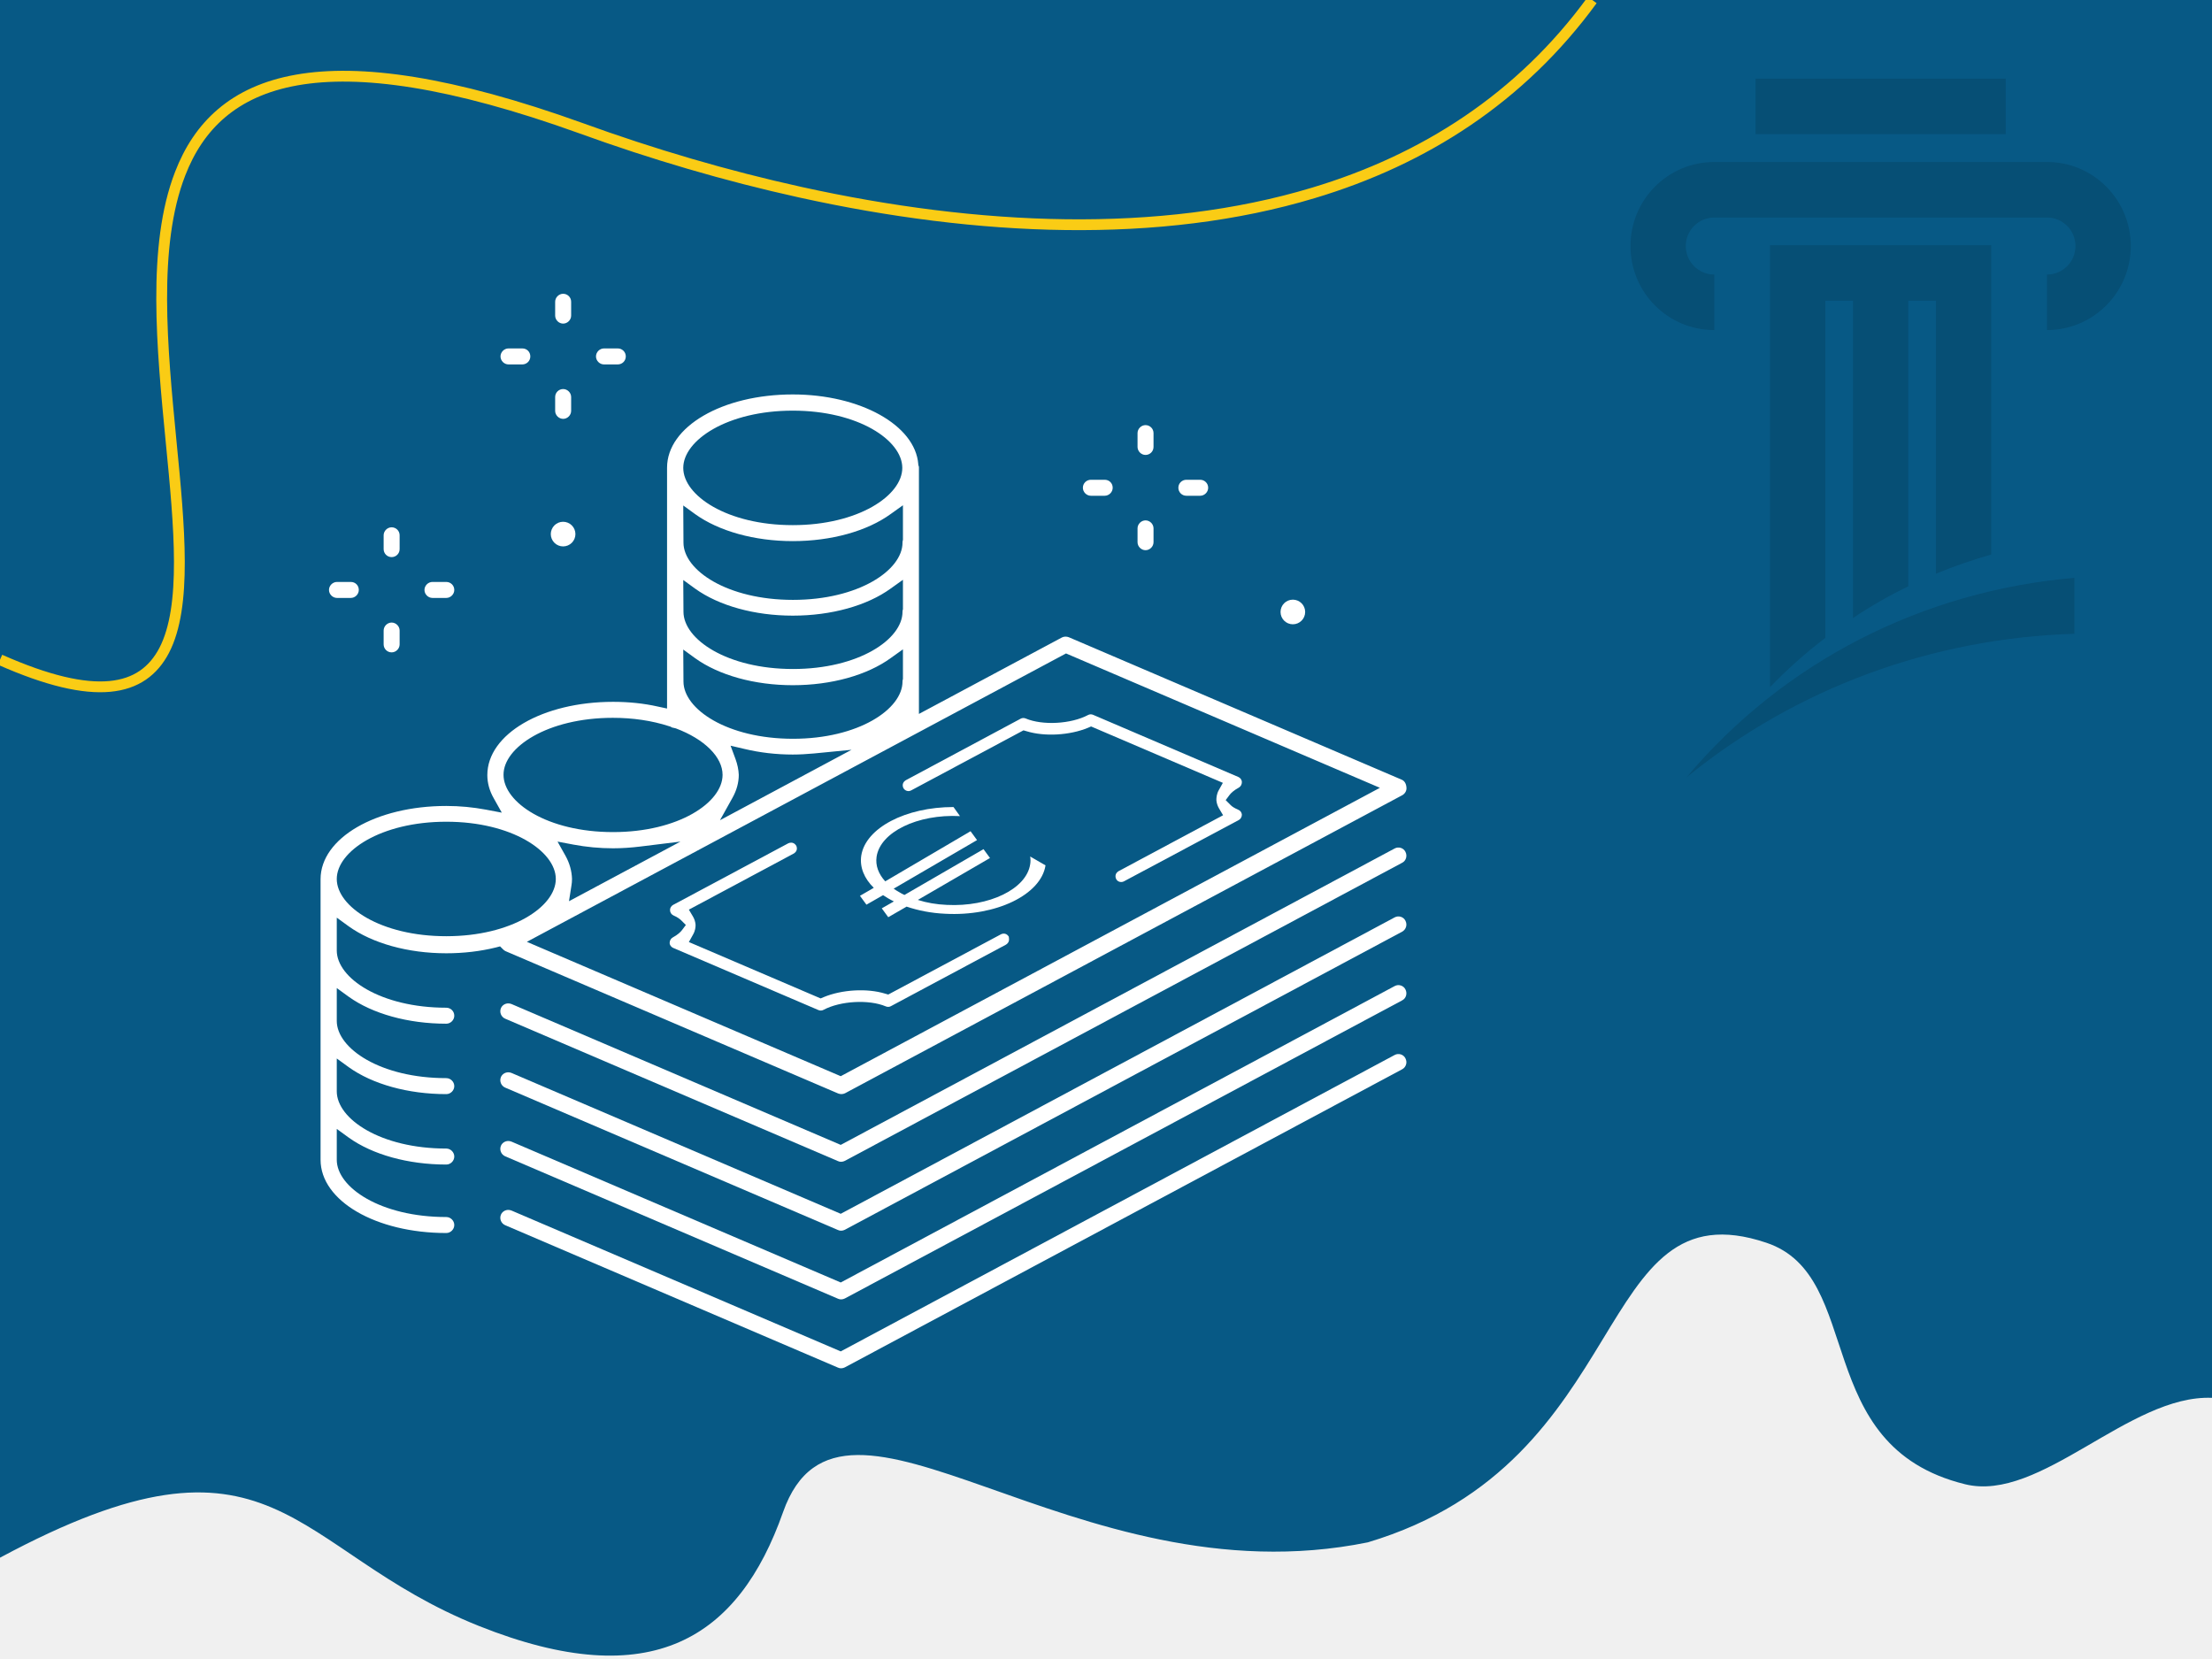
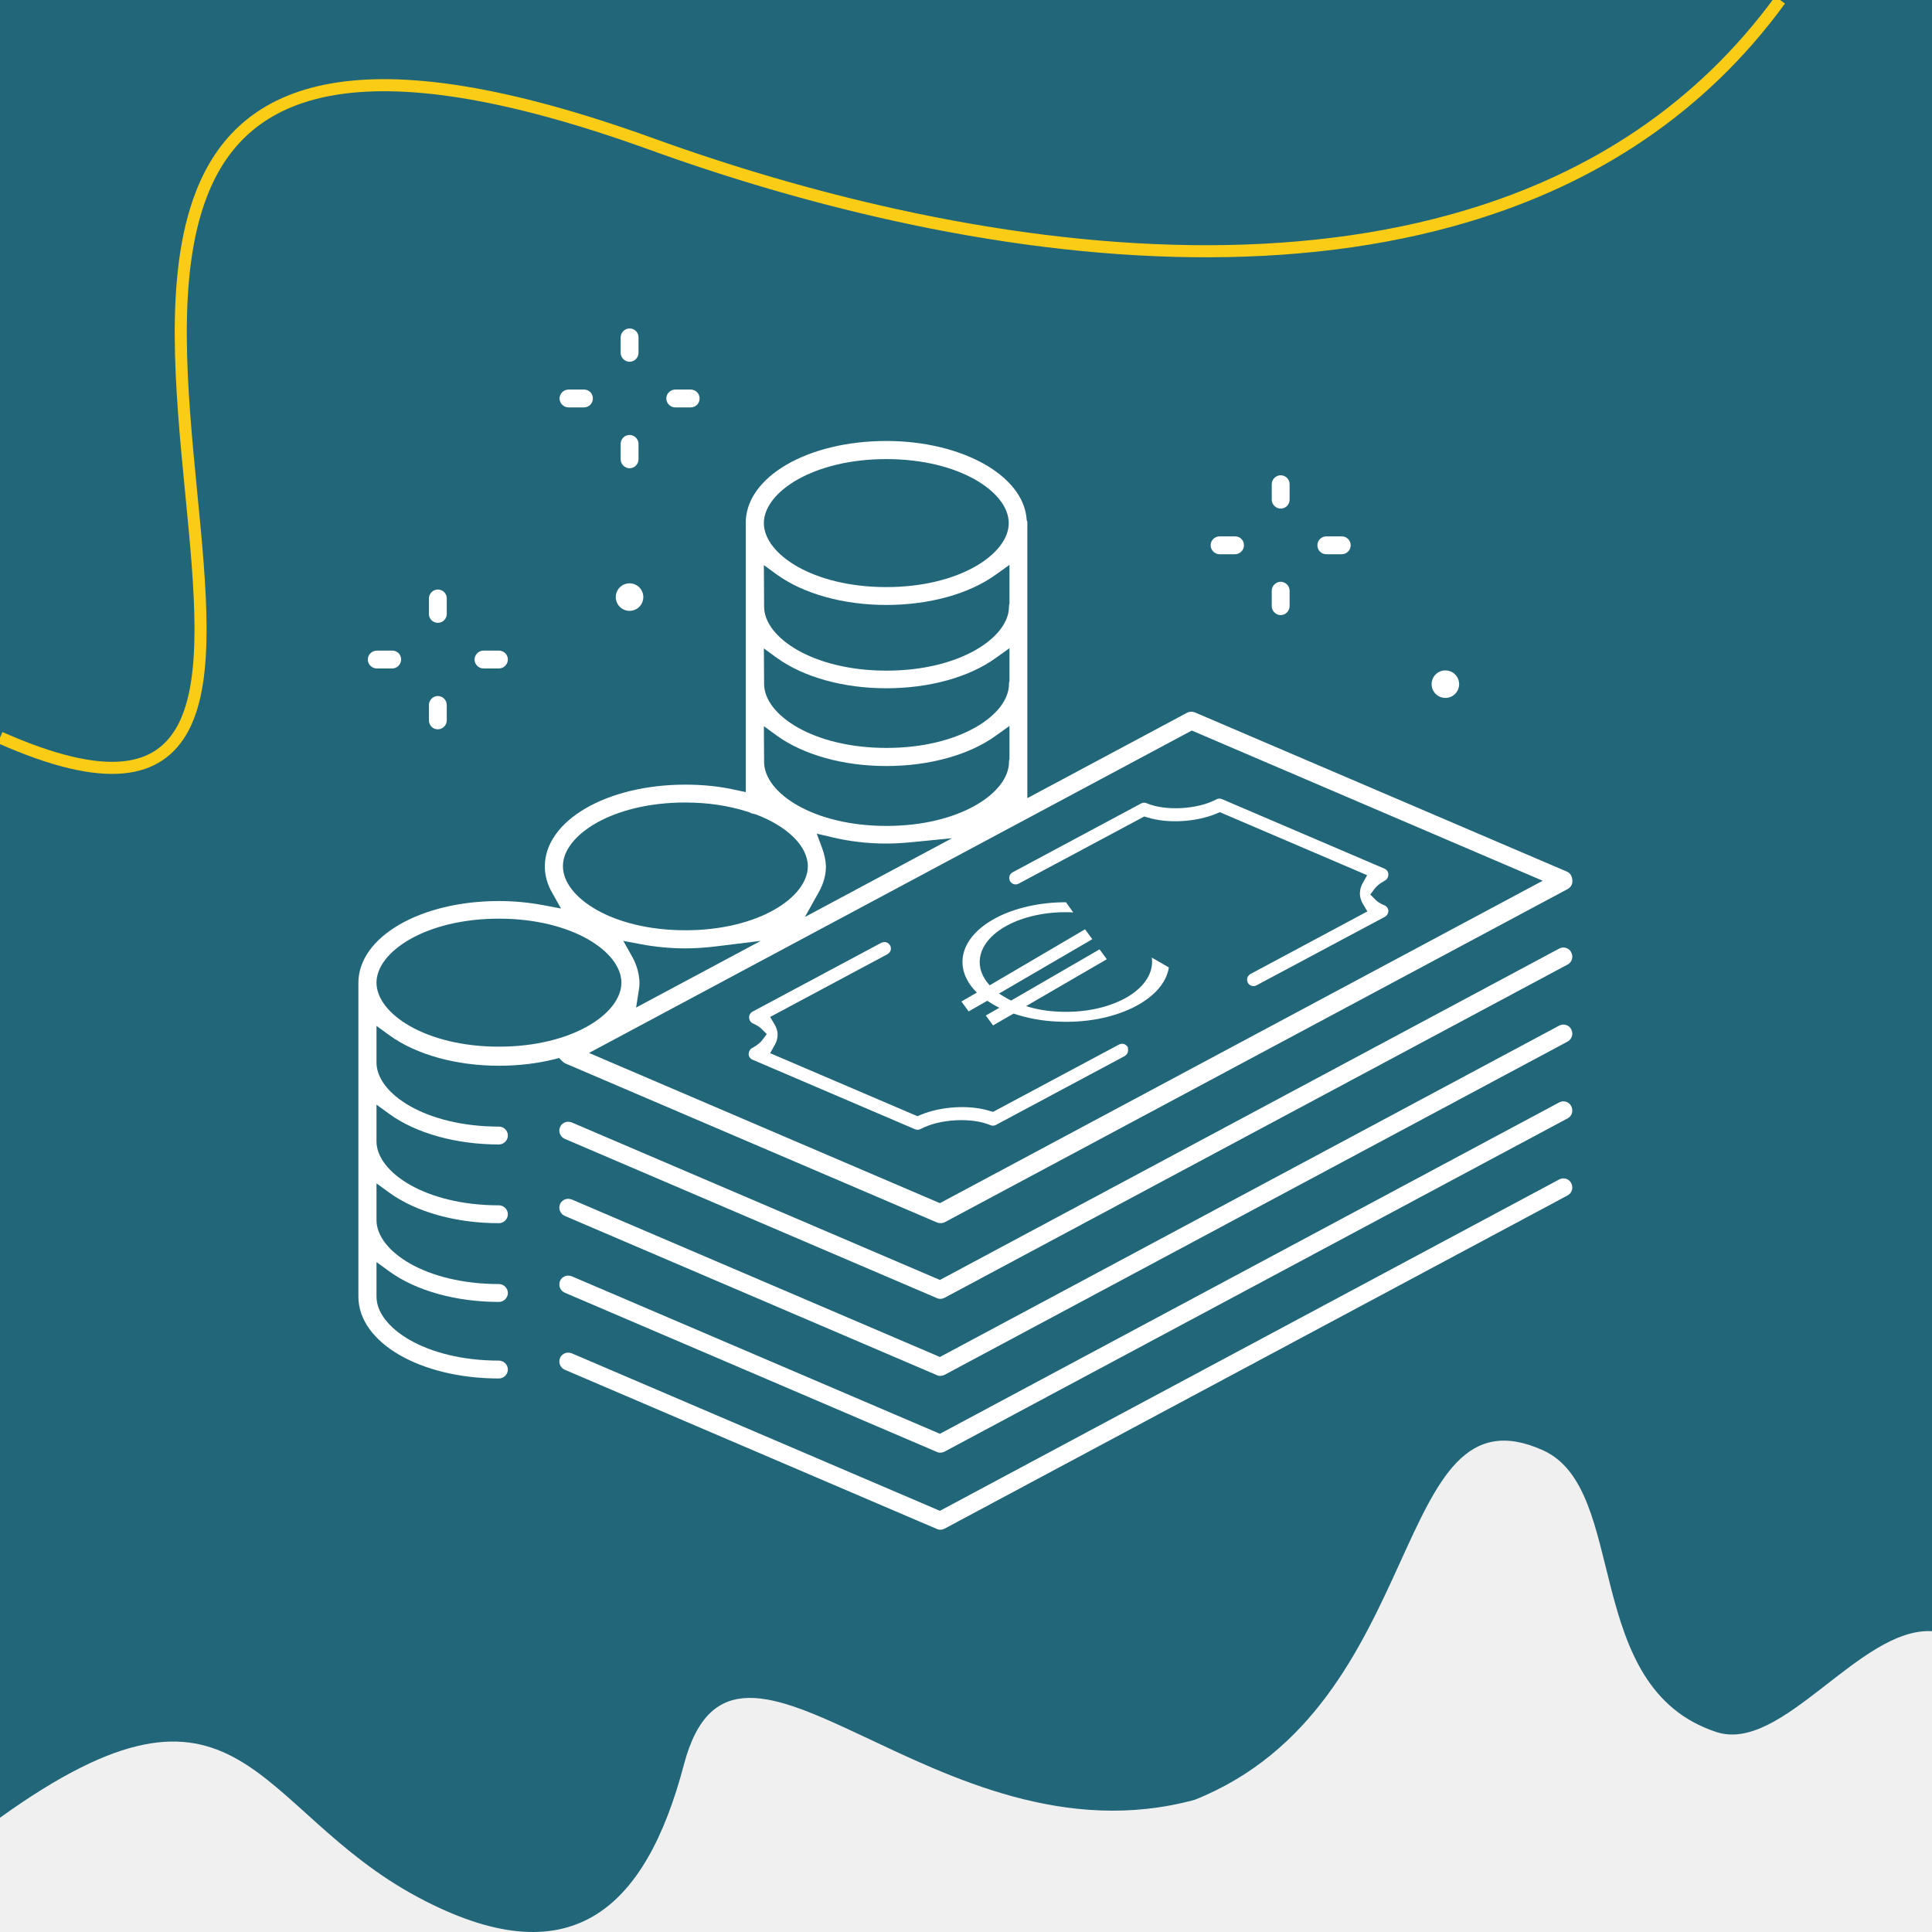
- <svg xmlns="http://www.w3.org/2000/svg" version="1.1" id="Layer_1" x="0px" y="0px" viewBox="0 0 1024 768" style="enable-background:new 0 0 1024 768;" xml:space="preserve">
-   <style type="text/css">
- 	.st0{fill:#075985;}
- 	.st1{fill:#FFDE16;stroke:#000000;stroke-miterlimit:10;}
- 	.st2{fill:none;stroke:#FACC15;stroke-width:5;stroke-miterlimit:10;}
- 	.st3{fill:#FFFFFF;}
- 	.st4{opacity:0.12;}
- 	.st5{fill:none;}
- </style>
-   <path class="st0" d="M1024,0v647.1c-38.3-1.6-79.4,48.6-114.3,40c-72-17.7-45.9-96.4-92-111.8C736.3,547.9,758,676.7,633.2,714  c-136.8,27.8-243.5-91.1-270.7-14c-20.5,58.2-60.7,84.7-140.8,52.7C134,717.7,128,652.3,0,721.1V0H1024z" />
-   <path class="st1" d="M717.1-512.5" />
-   <path class="st1" d="M952.9-512.1" />
-   <path class="st2" d="M0,305.4c44.2,19.6,66,14.8,76-4.3c10.6-20.4,7.1-57,3.2-96.8C75,161,70.4,113.9,83.4,80.4  c17-44.1,64.9-64.5,185.7-21c32.8,11.9,67,22,101.5,29.6c82.2,18.1,166.1,21.8,237.4,0.3C659.3,73.9,704,45.4,737.1,0" />
-   <path class="st1" d="M419.2-298.8" />
-   <path class="st1" d="M422.1-394" />
-   <path class="st1" d="M426.4-519.1" />
-   <path class="st1" d="M616-541.9" />
-   <g>
-     <path class="st3" d="M649.1,431.3l-258,138c-1,0.5-2.2,0.6-3.2,0.1l-154-65.9c-1.9-0.8-2.8-3-2-4.9c0.6-1.4,2-2.2,3.4-2.2   c0.5,0,1,0.1,1.5,0.3l152.4,65.2l256.4-137.2c1.8-1,4.1-0.3,5,1.5C651.6,428.1,650.9,430.3,649.1,431.3z" />
-     <path class="st3" d="M649.1,463.1l-258,138c-1,0.5-2.2,0.6-3.2,0.1l-154-65.9c-1.9-0.8-2.8-3-2-4.9c0.6-1.4,2-2.2,3.4-2.2   c0.5,0,1,0.1,1.5,0.3l152.4,65.2l256.4-137.2c1.8-1,4.1-0.3,5,1.5C651.6,459.9,650.9,462.2,649.1,463.1z" />
-     <path class="st3" d="M650.9,492.8c-0.3,1-0.9,1.7-1.8,2.2l-258,138c-1,0.5-2.2,0.6-3.2,0.1l-154-65.9c-1.9-0.8-2.8-3-2-4.9   c0.6-1.4,2-2.2,3.4-2.2c0.5,0,1,0.1,1.5,0.3l152.4,65.2l256.4-137.2c1.8-1,4.1-0.3,5,1.5C651.1,490.9,651.2,491.9,650.9,492.8z" />
-     <path class="st3" d="M649.1,399.4l-258,138c-1,0.5-2.2,0.6-3.2,0.1l-154-65.9c-1.9-0.8-2.8-3-2-4.9c0.6-1.4,2-2.2,3.4-2.2   c0.5,0,1,0.1,1.5,0.3L389.2,530l256.4-137.2c1.8-1,4.1-0.3,5,1.5C651.6,396.2,650.9,398.5,649.1,399.4z" />
-     <path class="st3" d="M648.8,360.9l-154-65.9c-1-0.4-2.2-0.4-3.2,0.1l-66.2,35.4v-114c0-0.3,0-0.6-0.2-1l-0.1-0.3v-0.3   c-1.4-18.1-26.9-32.3-58.1-32.3c-32.6,0-58.2,14.9-58.2,33.9V328l-4.2-0.9c-6.6-1.5-13.6-2.2-20.8-2.2c-32.6,0-58.2,14.9-58.2,33.9   c0,3.7,1,7.3,3,10.8l3.7,6.6l-7.4-1.4c-5.9-1.1-12-1.7-18.3-1.7c-32.6,0-58.2,14.9-58.2,33.9v129.9c0,19,25.6,33.9,58.2,33.9   c2,0,3.7-1.7,3.7-3.7s-1.7-3.7-3.7-3.7c-30.4,0-50.7-13.7-50.7-26.5v-14.3l5.5,4c11,7.9,27.5,12.5,45.2,12.5c2,0,3.7-1.7,3.7-3.7   s-1.7-3.7-3.7-3.7c-30.4,0-50.7-13.7-50.7-26.5V490l5.5,4c11,7.9,27.5,12.5,45.2,12.5c2,0,3.7-1.7,3.7-3.7s-1.7-3.7-3.7-3.7   c-30.4,0-50.7-13.7-50.7-26.5v-15.2l5.5,4c11,7.9,27.5,12.5,45.2,12.5c2,0,3.7-1.7,3.7-3.7c0-2.1-1.7-3.7-3.7-3.7   c-30.4,0-50.7-13.7-50.7-26.5v-15.2l5.5,4c11,7.9,27.5,12.5,45.2,12.5c8,0,15.7-0.9,23-2.7l1.9-0.5l1.4,1.4   c0.3,0.3,0.7,0.6,1.1,0.8l154,65.9c1,0.4,2.2,0.4,3.2-0.1l258-138c1.2-0.7,2-2,1.9-3.4C651,362.7,650.1,361.4,648.8,360.9z    M367,190.1c30.3,0,50.7,13.7,50.7,26.5s-20.4,26.5-50.7,26.5c-30.4,0-50.7-13.7-50.7-26.5S336.7,190.1,367,190.1z M316.3,234   l5.5,4c11,7.9,27.5,12.5,45.2,12.5c17.8,0,34.4-4.6,45.4-12.6l5.6-4v16l-0.1,0.4c-0.1,0.3-0.1,0.6-0.1,0.9   c0,12.8-20.4,26.5-50.7,26.5c-30.4,0-50.7-13.7-50.7-26.5L316.3,234L316.3,234z M316.3,268.5l5.5,4c11,7.9,27.5,12.5,45.2,12.5   c17.8,0,34.4-4.6,45.4-12.6l5.6-4V282l-0.1,0.4c-0.1,0.3-0.1,0.6-0.1,0.8c0,12.8-20.4,26.5-50.7,26.5c-30.4,0-50.7-13.7-50.7-26.5   L316.3,268.5L316.3,268.5z M316.3,300.7l5.5,4c11,7.9,27.5,12.5,45.2,12.5c17.8,0,34.4-4.6,45.4-12.6l5.6-4v13.7l-0.1,0.4   c-0.1,0.3-0.1,0.6-0.1,0.8c0,12.8-20.4,26.5-50.7,26.5c-30.4,0-50.7-13.7-50.7-26.5L316.3,300.7L316.3,300.7z M340.5,351.4   l-2.3-6.2l6.4,1.5c7.1,1.7,14.6,2.6,22.4,2.6c3.2,0,6.5-0.2,9.8-0.5l17.4-1.7l-60.9,32.6l5.8-10.4c1.9-3.4,2.9-7,2.9-10.6   C341.9,356.3,341.4,353.9,340.5,351.4z M283.7,332.3c9.3,0,18.1,1.3,26.1,3.9l0.4,0.1l0.4,0.2c0.4,0.3,0.9,0.4,1.5,0.5l0.4,0.1   l0.4,0.1c13.3,5,21.6,13.3,21.6,21.5c0,12.8-20.4,26.5-50.7,26.5c-30.4,0-50.7-13.7-50.7-26.5C233,346,253.4,332.3,283.7,332.3z    M261.8,396.2l-3.7-6.6l7.4,1.4c5.9,1.1,12,1.7,18.3,1.7c4.2,0,8.4-0.3,12.5-0.8l18.7-2.3l-51.6,27.6l1.1-7   c0.2-1.1,0.3-2.2,0.3-3.3C264.7,403.3,263.7,399.6,261.8,396.2z M206.6,433.4c-30.4,0-50.7-13.7-50.7-26.5s20.4-26.5,50.7-26.5   s50.7,13.7,50.7,26.5S236.9,433.4,206.6,433.4z M389.2,498.2L243.9,436l249.6-133.5l145.3,62.2L389.2,498.2z" />
-     <path class="st3" d="M574.9,377.1c0,1-0.5,2-1.4,2.5L520.3,408c-1.3,0.7-3,0.2-3.6-1.1c-0.3-0.6-0.4-1.3-0.2-2s0.7-1.2,1.3-1.6   l48.4-25.9l-1.9-3.2c-0.7-1.2-1.1-2.5-1.2-3.8c0-1.1,0.1-2.8,1.1-4.6l1.9-3.4l-61-26.1l-1.4,0.6c-8.4,3.5-20.1,4.2-28.5,1.6   l-1.4-0.4l-52,27.8c-1.3,0.7-2.9,0.2-3.6-1.1c-0.3-0.6-0.4-1.4-0.2-2c0.2-0.7,0.7-1.2,1.3-1.6l53.2-28.5c0.7-0.4,1.6-0.4,2.3-0.1   c7.8,3.3,21,2.6,28.9-1.6c0.7-0.4,1.6-0.4,2.3-0.1l67.3,28.8c0.9,0.4,1.6,1.3,1.6,2.4c0,1-0.5,2-1.4,2.5c-2.4,1.3-3.7,2.6-4.3,3.4   l-1.8,2.4l2.1,2.1c0.8,0.9,2,1.6,3.6,2.3C574.2,375.2,574.8,376.1,574.9,377.1z" />
-     <path class="st3" d="M467,435.7c-0.2,0.7-0.7,1.2-1.3,1.6l-53.3,28.5c-0.7,0.4-1.6,0.4-2.3,0.1c-7.8-3.3-21-2.6-28.9,1.6   c-0.7,0.4-1.6,0.4-2.3,0.1l-67.3-28.8c-0.9-0.4-1.6-1.3-1.6-2.3s0.5-2,1.4-2.5c2.4-1.3,3.7-2.6,4.3-3.4l1.8-2.4l-2.1-2.1   c-0.8-0.8-2-1.6-3.6-2.3c-0.9-0.4-1.6-1.3-1.6-2.4c-0.1-1,0.5-2,1.4-2.5l53.3-28.5c0.4-0.2,0.8-0.3,1.3-0.3c0.3,0,0.5,0,0.8,0.1   c0.7,0.2,1.2,0.7,1.6,1.3c0.3,0.6,0.4,1.4,0.2,2c-0.2,0.7-0.7,1.2-1.3,1.6l-48.6,26l1.9,3.2c0.7,1.2,1.1,2.5,1.2,3.8   c0,1.1-0.1,2.7-1.2,4.6l-1.9,3.4l61,26.1l1.4-0.6c8.4-3.5,20.1-4.2,28.5-1.6l1.4,0.4l52.2-27.9c0.6-0.3,1.4-0.4,2-0.2   c0.7,0.2,1.2,0.7,1.6,1.3C467.1,434.3,467.2,435,467,435.7z" />
-     <path class="st3" d="M264.4,139.7v6.4c0,2-1.7,3.7-3.7,3.7s-3.7-1.7-3.7-3.7v-6.4c0-2,1.7-3.7,3.7-3.7S264.4,137.6,264.4,139.7z" />
-     <path class="st3" d="M264.4,183.8v6.4c0,2-1.7,3.7-3.7,3.7s-3.7-1.7-3.7-3.7v-6.4c0-2.1,1.7-3.7,3.7-3.7S264.4,181.8,264.4,183.8z" />
-     <path class="st3" d="M245.5,165c0,2.1-1.7,3.7-3.7,3.7h-6.4c-2,0-3.7-1.7-3.7-3.7s1.7-3.7,3.7-3.7h6.4   C243.9,161.3,245.5,162.9,245.5,165z" />
-     <path class="st3" d="M289.7,165c0,2.1-1.7,3.7-3.7,3.7h-6.4c-2,0-3.7-1.7-3.7-3.7s1.7-3.7,3.7-3.7h6.4   C288,161.3,289.7,162.9,289.7,165z" />
-     <path class="st3" d="M534,200.5v6.4c0,2.1-1.7,3.7-3.7,3.7s-3.7-1.7-3.7-3.7v-6.4c0-2,1.7-3.7,3.7-3.7S534,198.4,534,200.5z" />
-     <path class="st3" d="M534,244.6v6.4c0,2-1.7,3.7-3.7,3.7s-3.7-1.7-3.7-3.7v-6.4c0-2,1.7-3.7,3.7-3.7   C532.3,240.9,534,242.6,534,244.6z" />
-     <path class="st3" d="M515.1,225.8c0,2-1.7,3.7-3.7,3.7H505c-2,0-3.7-1.7-3.7-3.7c0-2.1,1.7-3.7,3.7-3.7h6.4   C513.5,222.1,515.1,223.7,515.1,225.8z" />
-     <path class="st3" d="M559.3,225.8c0,2-1.7,3.7-3.7,3.7h-6.4c-2.1,0-3.7-1.7-3.7-3.7c0-2.1,1.7-3.7,3.7-3.7h6.4   C557.6,222.1,559.3,223.7,559.3,225.8z" />
-     <path class="st3" d="M185,247.8v6.4c0,2.1-1.7,3.7-3.7,3.7c-2.1,0-3.7-1.7-3.7-3.7v-6.4c0-2,1.7-3.7,3.7-3.7S185,245.7,185,247.8z" />
-     <path class="st3" d="M185,291.9v6.4c0,2-1.7,3.7-3.7,3.7c-2.1,0-3.7-1.7-3.7-3.7v-6.4c0-2,1.7-3.7,3.7-3.7   C183.3,288.2,185,289.9,185,291.9z" />
-     <path class="st3" d="M166.1,273.1c0,2-1.7,3.7-3.7,3.7H156c-2,0-3.7-1.7-3.7-3.7s1.7-3.7,3.7-3.7h6.4   C164.5,269.4,166.1,271,166.1,273.1z" />
-     <path class="st3" d="M210.3,273.1c0,2-1.7,3.7-3.7,3.7h-6.4c-2,0-3.7-1.7-3.7-3.7s1.7-3.7,3.7-3.7h6.4   C208.6,269.4,210.3,271,210.3,273.1z" />
-     <ellipse transform="matrix(0.3827 -0.9239 0.9239 0.3827 -67.5704 393.4642)" class="st3" cx="260.7" cy="247.3" rx="5.7" ry="5.7" />
-     <ellipse class="st3" cx="598.5" cy="283.3" rx="5.7" ry="5.7" />
+ <svg xmlns="http://www.w3.org/2000/svg" width="800" height="800" viewBox="0 0 800 800" fill="none">
+   <g clip-path="url(#clip0_1_126)">
+     <path d="M800 0V675.438C770.078 673.768 737.969 726.167 710.703 717.19C654.453 698.715 674.844 616.568 638.828 600.494C575.234 571.894 592.188 706.335 494.688 745.268C387.813 774.286 304.453 650.179 283.203 730.655C267.188 791.404 235.781 819.064 173.203 785.663C104.688 749.13 100 680.866 0 752.679V0H800Z" fill="#226679" />
+     <path d="M0 305.4C44.2 325 66 320.2 76 301.1C86.6 280.7 83.1 244.1 79.2 204.3C75 161 70.4 113.9 83.4 80.4C100.4 36.3 148.3 15.9 269.1 59.4C301.9 71.3 336.1 81.4 370.6 89C452.8 107.1 536.7 110.8 608 89.3C659.3 73.9 704 45.4 737.1 0" stroke="#FACC15" stroke-width="5" stroke-miterlimit="10" />
+     <path d="M649.1 431.3L391.1 569.3C390.1 569.8 388.9 569.9 387.9 569.4L233.9 503.5C232 502.7 231.1 500.5 231.9 498.6C232.5 497.2 233.9 496.4 235.3 496.4C235.8 496.4 236.3 496.5 236.8 496.7L389.2 561.9L645.6 424.7C647.4 423.7 649.7 424.4 650.6 426.2C651.6 428.1 650.9 430.3 649.1 431.3Z" fill="white" />
+     <path d="M649.1 463.1L391.1 601.1C390.1 601.6 388.9 601.7 387.9 601.2L233.9 535.3C232 534.5 231.1 532.3 231.9 530.4C232.5 529 233.9 528.2 235.3 528.2C235.8 528.2 236.3 528.3 236.8 528.5L389.2 593.7L645.6 456.5C647.4 455.5 649.7 456.2 650.6 458C651.6 459.9 650.9 462.2 649.1 463.1Z" fill="white" />
+     <path d="M650.9 492.8C650.6 493.8 650 494.5 649.1 495L391.1 633C390.1 633.5 388.9 633.6 387.9 633.1L233.9 567.2C232 566.4 231.1 564.2 231.9 562.3C232.5 560.9 233.9 560.1 235.3 560.1C235.8 560.1 236.3 560.2 236.8 560.4L389.2 625.6L645.6 488.4C647.4 487.4 649.7 488.1 650.6 489.9C651.1 490.9 651.2 491.9 650.9 492.8Z" fill="white" />
+     <path d="M649.1 399.4L391.1 537.4C390.1 537.9 388.9 538 387.9 537.5L233.9 471.6C232 470.8 231.1 468.6 231.9 466.7C232.5 465.3 233.9 464.5 235.3 464.5C235.8 464.5 236.3 464.6 236.8 464.8L389.2 530L645.6 392.8C647.4 391.8 649.7 392.5 650.6 394.3C651.6 396.2 650.9 398.5 649.1 399.4Z" fill="white" />
+     <path d="M648.8 360.9L494.8 295C493.8 294.6 492.6 294.6 491.6 295.1L425.4 330.5V216.5C425.4 216.2 425.4 215.9 425.2 215.5L425.1 215.2V214.9C423.7 196.8 398.2 182.6 367 182.6C334.4 182.6 308.8 197.5 308.8 216.5V328L304.6 327.1C298 325.6 291 324.9 283.8 324.9C251.2 324.9 225.6 339.8 225.6 358.8C225.6 362.5 226.6 366.1 228.6 369.6L232.3 376.2L224.9 374.8C219 373.7 212.9 373.1 206.6 373.1C174 373.1 148.4 388 148.4 407V536.9C148.4 555.9 174 570.8 206.6 570.8C208.6 570.8 210.3 569.1 210.3 567.1C210.3 565.1 208.6 563.4 206.6 563.4C176.2 563.4 155.9 549.7 155.9 536.9V522.6L161.4 526.6C172.4 534.5 188.9 539.1 206.6 539.1C208.6 539.1 210.3 537.4 210.3 535.4C210.3 533.4 208.6 531.7 206.6 531.7C176.2 531.7 155.9 518 155.9 505.2V490L161.4 494C172.4 501.9 188.9 506.5 206.6 506.5C208.6 506.5 210.3 504.8 210.3 502.8C210.3 500.8 208.6 499.1 206.6 499.1C176.2 499.1 155.9 485.4 155.9 472.6V457.4L161.4 461.4C172.4 469.3 188.9 473.9 206.6 473.9C208.6 473.9 210.3 472.2 210.3 470.2C210.3 468.1 208.6 466.5 206.6 466.5C176.2 466.5 155.9 452.8 155.9 440V424.8L161.4 428.8C172.4 436.7 188.9 441.3 206.6 441.3C214.6 441.3 222.3 440.4 229.6 438.6L231.5 438.1L232.9 439.5C233.2 439.8 233.6 440.1 234 440.3L388 506.2C389 506.6 390.2 506.6 391.2 506.1L649.2 368.1C650.4 367.4 651.2 366.1 651.1 364.7C651 362.7 650.1 361.4 648.8 360.9ZM367 190.1C397.3 190.1 417.7 203.8 417.7 216.6C417.7 229.4 397.3 243.1 367 243.1C336.6 243.1 316.3 229.4 316.3 216.6C316.3 203.8 336.7 190.1 367 190.1ZM316.3 234L321.8 238C332.8 245.9 349.3 250.5 367 250.5C384.8 250.5 401.4 245.9 412.4 237.9L418 233.9V249.9L417.9 250.3C417.8 250.6 417.8 250.9 417.8 251.2C417.8 264 397.4 277.7 367.1 277.7C336.7 277.7 316.4 264 316.4 251.2L316.3 234ZM316.3 268.5L321.8 272.5C332.8 280.4 349.3 285 367 285C384.8 285 401.4 280.4 412.4 272.4L418 268.4V282L417.9 282.4C417.8 282.7 417.8 283 417.8 283.2C417.8 296 397.4 309.7 367.1 309.7C336.7 309.7 316.4 296 316.4 283.2L316.3 268.5ZM316.3 300.7L321.8 304.7C332.8 312.6 349.3 317.2 367 317.2C384.8 317.2 401.4 312.6 412.4 304.6L418 300.6V314.3L417.9 314.7C417.8 315 417.8 315.3 417.8 315.5C417.8 328.3 397.4 342 367.1 342C336.7 342 316.4 328.3 316.4 315.5L316.3 300.7ZM340.5 351.4L338.2 345.2L344.6 346.7C351.7 348.4 359.2 349.3 367 349.3C370.2 349.3 373.5 349.1 376.8 348.8L394.2 347.1L333.3 379.7L339.1 369.3C341 365.9 342 362.3 342 358.7C341.9 356.3 341.4 353.9 340.5 351.4ZM283.7 332.3C293 332.3 301.8 333.6 309.8 336.2L310.2 336.3L310.6 336.5C311 336.8 311.5 336.9 312.1 337L312.5 337.1L312.9 337.2C326.2 342.2 334.5 350.5 334.5 358.7C334.5 371.5 314.1 385.2 283.8 385.2C253.4 385.2 233.1 371.5 233.1 358.7C233 346 253.4 332.3 283.7 332.3ZM261.8 396.2L258.1 389.6L265.5 391C271.4 392.1 277.5 392.7 283.8 392.7C288 392.7 292.2 392.4 296.3 391.9L315 389.6L263.4 417.2L264.5 410.2C264.7 409.1 264.8 408 264.8 406.9C264.7 403.3 263.7 399.6 261.8 396.2ZM206.6 433.4C176.2 433.4 155.9 419.7 155.9 406.9C155.9 394.1 176.3 380.4 206.6 380.4C236.9 380.4 257.3 394.1 257.3 406.9C257.3 419.7 236.9 433.4 206.6 433.4ZM389.2 498.2L243.9 436L493.5 302.5L638.8 364.7L389.2 498.2Z" fill="white" />
+     <path d="M574.9 377.1C574.9 378.1 574.4 379.1 573.5 379.6L520.3 408C519 408.7 517.3 408.2 516.7 406.9C516.4 406.3 516.3 405.6 516.5 404.9C516.7 404.2 517.2 403.7 517.8 403.3L566.2 377.4L564.3 374.2C563.6 373 563.2 371.7 563.1 370.4C563.1 369.3 563.2 367.6 564.2 365.8L566.1 362.4L505.1 336.3L503.7 336.9C495.3 340.4 483.6 341.1 475.2 338.5L473.8 338.1L421.8 365.9C420.5 366.6 418.9 366.1 418.2 364.8C417.9 364.2 417.8 363.4 418 362.8C418.2 362.1 418.7 361.6 419.3 361.2L472.5 332.7C473.2 332.3 474.1 332.3 474.8 332.6C482.6 335.9 495.8 335.2 503.7 331C504.4 330.6 505.3 330.6 506 330.9L573.3 359.7C574.2 360.1 574.9 361 574.9 362.1C574.9 363.1 574.4 364.1 573.5 364.6C571.1 365.9 569.8 367.2 569.2 368L567.4 370.4L569.5 372.5C570.3 373.4 571.5 374.1 573.1 374.8C574.2 375.2 574.8 376.1 574.9 377.1Z" fill="white" />
+     <path d="M467 435.7C466.8 436.4 466.3 436.9 465.7 437.3L412.4 465.8C411.7 466.2 410.8 466.2 410.1 465.9C402.3 462.6 389.1 463.3 381.2 467.5C380.5 467.9 379.6 467.9 378.9 467.6L311.6 438.8C310.7 438.4 310 437.5 310 436.5C310 435.5 310.5 434.5 311.4 434C313.8 432.7 315.1 431.4 315.7 430.6L317.5 428.2L315.4 426.1C314.6 425.3 313.4 424.5 311.8 423.8C310.9 423.4 310.2 422.5 310.2 421.4C310.1 420.4 310.7 419.4 311.6 418.9L364.9 390.4C365.3 390.2 365.7 390.1 366.2 390.1C366.5 390.1 366.7 390.1 367 390.2C367.7 390.4 368.2 390.9 368.6 391.5C368.9 392.1 369 392.9 368.8 393.5C368.6 394.2 368.1 394.7 367.5 395.1L318.9 421.1L320.8 424.3C321.5 425.5 321.9 426.8 322 428.1C322 429.2 321.9 430.8 320.8 432.7L318.9 436.1L379.9 462.2L381.3 461.6C389.7 458.1 401.4 457.4 409.8 460L411.2 460.4L463.4 432.5C464 432.2 464.8 432.1 465.4 432.3C466.1 432.5 466.6 433 467 433.6C467.1 434.3 467.2 435 467 435.7Z" fill="white" />
+     <path d="M264.4 139.7V146.1C264.4 148.1 262.7 149.8 260.7 149.8C258.7 149.8 257 148.1 257 146.1V139.7C257 137.7 258.7 136 260.7 136C262.7 136 264.4 137.6 264.4 139.7Z" fill="white" />
+     <path d="M264.4 183.8V190.2C264.4 192.2 262.7 193.9 260.7 193.9C258.7 193.9 257 192.2 257 190.2V183.8C257 181.7 258.7 180.1 260.7 180.1C262.7 180.1 264.4 181.8 264.4 183.8Z" fill="white" />
+     <path d="M245.5 165C245.5 167.1 243.8 168.7 241.8 168.7H235.4C233.4 168.7 231.7 167 231.7 165C231.7 163 233.4 161.3 235.4 161.3H241.8C243.9 161.3 245.5 162.9 245.5 165Z" fill="white" />
+     <path d="M289.7 165C289.7 167.1 288 168.7 286 168.7H279.6C277.6 168.7 275.9 167 275.9 165C275.9 163 277.6 161.3 279.6 161.3H286C288 161.3 289.7 162.9 289.7 165Z" fill="white" />
+     <path d="M534 200.5V206.9C534 209 532.3 210.6 530.3 210.6C528.3 210.6 526.6 208.9 526.6 206.9V200.5C526.6 198.5 528.3 196.8 530.3 196.8C532.3 196.8 534 198.4 534 200.5Z" fill="white" />
+     <path d="M534 244.6V251C534 253 532.3 254.7 530.3 254.7C528.3 254.7 526.6 253 526.6 251V244.6C526.6 242.6 528.3 240.9 530.3 240.9C532.3 240.9 534 242.6 534 244.6Z" fill="white" />
+     <path d="M515.1 225.8C515.1 227.8 513.4 229.5 511.4 229.5H505C503 229.5 501.3 227.8 501.3 225.8C501.3 223.7 503 222.1 505 222.1H511.4C513.5 222.1 515.1 223.7 515.1 225.8Z" fill="white" />
+     <path d="M559.3 225.8C559.3 227.8 557.6 229.5 555.6 229.5H549.2C547.1 229.5 545.5 227.8 545.5 225.8C545.5 223.7 547.2 222.1 549.2 222.1H555.6C557.6 222.1 559.3 223.7 559.3 225.8Z" fill="white" />
+     <path d="M185 247.8V254.2C185 256.3 183.3 257.9 181.3 257.9C179.2 257.9 177.6 256.2 177.6 254.2V247.8C177.6 245.8 179.3 244.1 181.3 244.1C183.3 244.1 185 245.7 185 247.8Z" fill="white" />
+     <path d="M185 291.9V298.3C185 300.3 183.3 302 181.3 302C179.2 302 177.6 300.3 177.6 298.3V291.9C177.6 289.9 179.3 288.2 181.3 288.2C183.3 288.2 185 289.9 185 291.9Z" fill="white" />
+     <path d="M166.1 273.1C166.1 275.1 164.4 276.8 162.4 276.8H156C154 276.8 152.3 275.1 152.3 273.1C152.3 271.1 154 269.4 156 269.4H162.4C164.5 269.4 166.1 271 166.1 273.1Z" fill="white" />
+     <path d="M210.3 273.1C210.3 275.1 208.6 276.8 206.6 276.8H200.2C198.2 276.8 196.5 275.1 196.5 273.1C196.5 271.1 198.2 269.4 200.2 269.4H206.6C208.6 269.4 210.3 271 210.3 273.1Z" fill="white" />
+     <path d="M265.946 249.427C267.151 246.518 265.77 243.184 262.861 241.979C259.953 240.774 256.618 242.155 255.414 245.064C254.209 247.972 255.59 251.307 258.498 252.511C261.407 253.716 264.741 252.335 265.946 249.427Z" fill="white" />
+     <path d="M598.5 289C601.648 289 604.2 286.448 604.2 283.3C604.2 280.152 601.648 277.6 598.5 277.6C595.352 277.6 592.8 280.152 592.8 283.3C592.8 286.448 595.352 289 598.5 289Z" fill="white" />
+     <path d="M441.4 373.6C419.2 373.6 400.7 383.3 398.7 396.1C397.9 401.5 400.1 406.7 404.5 411L398.1 414.7L401.1 418.8L408.8 414.4C409.6 414.9 410.4 415.4 411.2 415.9C412 416.4 412.9 416.8 413.8 417.3L408.2 420.5L411.2 424.6L419.7 419.7C425 421.5 431 422.7 437.5 423C461.1 424.3 481.9 414.2 484 400.6L476.9 396.5C477.1 397.7 477.1 398.9 476.9 400.1C475.2 411.5 458 419.9 438.3 418.9C433.5 418.7 428.9 417.9 424.9 416.6L458.3 397.2L455.3 393.1L418.7 414.3C417.8 413.9 416.9 413.4 416.1 412.9C415.2 412.4 414.4 411.9 413.7 411.4L452.3 388.9L449.3 384.8L409.8 408C406.7 404.6 405.2 400.7 405.8 396.6C407.5 385.2 424.7 376.8 444.4 377.8L441.4 373.6Z" fill="white" />
  </g>
-   <g>
-     <path class="st3" d="M441.4,373.6c-22.2,0-40.7,9.7-42.7,22.5c-0.8,5.4,1.4,10.6,5.8,14.9l-6.4,3.7l3,4.1l7.7-4.4   c0.8,0.5,1.6,1,2.4,1.5s1.7,0.9,2.6,1.4l-5.6,3.2l3,4.1l8.5-4.9c5.3,1.8,11.3,3,17.8,3.3c23.6,1.3,44.4-8.8,46.5-22.4l-7.1-4.1   c0.2,1.2,0.2,2.4,0,3.6c-1.7,11.4-18.9,19.8-38.6,18.8c-4.8-0.2-9.4-1-13.4-2.3l33.4-19.4l-3-4.1l-36.6,21.2   c-0.9-0.4-1.8-0.9-2.6-1.4c-0.9-0.5-1.7-1-2.4-1.5l38.6-22.5l-3-4.1L409.8,408c-3.1-3.4-4.6-7.3-4-11.4   c1.7-11.4,18.9-19.8,38.6-18.8L441.4,373.6" />
-   </g>
-   <g>
-     <g class="st4">
-       <rect x="812.7" y="36.4" width="115.8" height="25.7" />
-       <path d="M960.3,267.5v25.9c-65.8,2-128.9,25.1-179.6,66.5C825.8,306.2,890.3,273.5,960.3,267.5z" />
-       <path d="M921.8,113.5v143.2c-8.7,2.5-17.2,5.4-25.6,8.9V139.2h-12.8v132.2c-8.8,4.3-17.4,9.2-25.6,14.7V139.2h-12.8v156.1    c-9.2,7-17.7,14.6-25.6,22.8V113.5H921.8z" />
-       <path d="M986.4,113.9c0,21.5-17.4,38.9-38.8,38.9v-25.7c7.3,0,13.2-5.9,13.2-13.2s-5.9-13.2-13.2-13.2H793.6    c-7.3,0-13.2,5.9-13.2,13.2s5.9,13.2,13.2,13.2v25.7c-21.5,0-38.8-17.4-38.8-38.9S772.1,75,793.6,75c94.3,0,59.6,0,153.9,0    C969,74.9,986.4,92.4,986.4,113.9z" />
-     </g>
-     <rect x="717.1" class="st5" width="306.9" height="396.3" />
-   </g>
+   <defs>
+     <clipPath id="clip0_1_126">
+       <rect width="800" height="800" fill="white" />
+     </clipPath>
+   </defs>
</svg>
